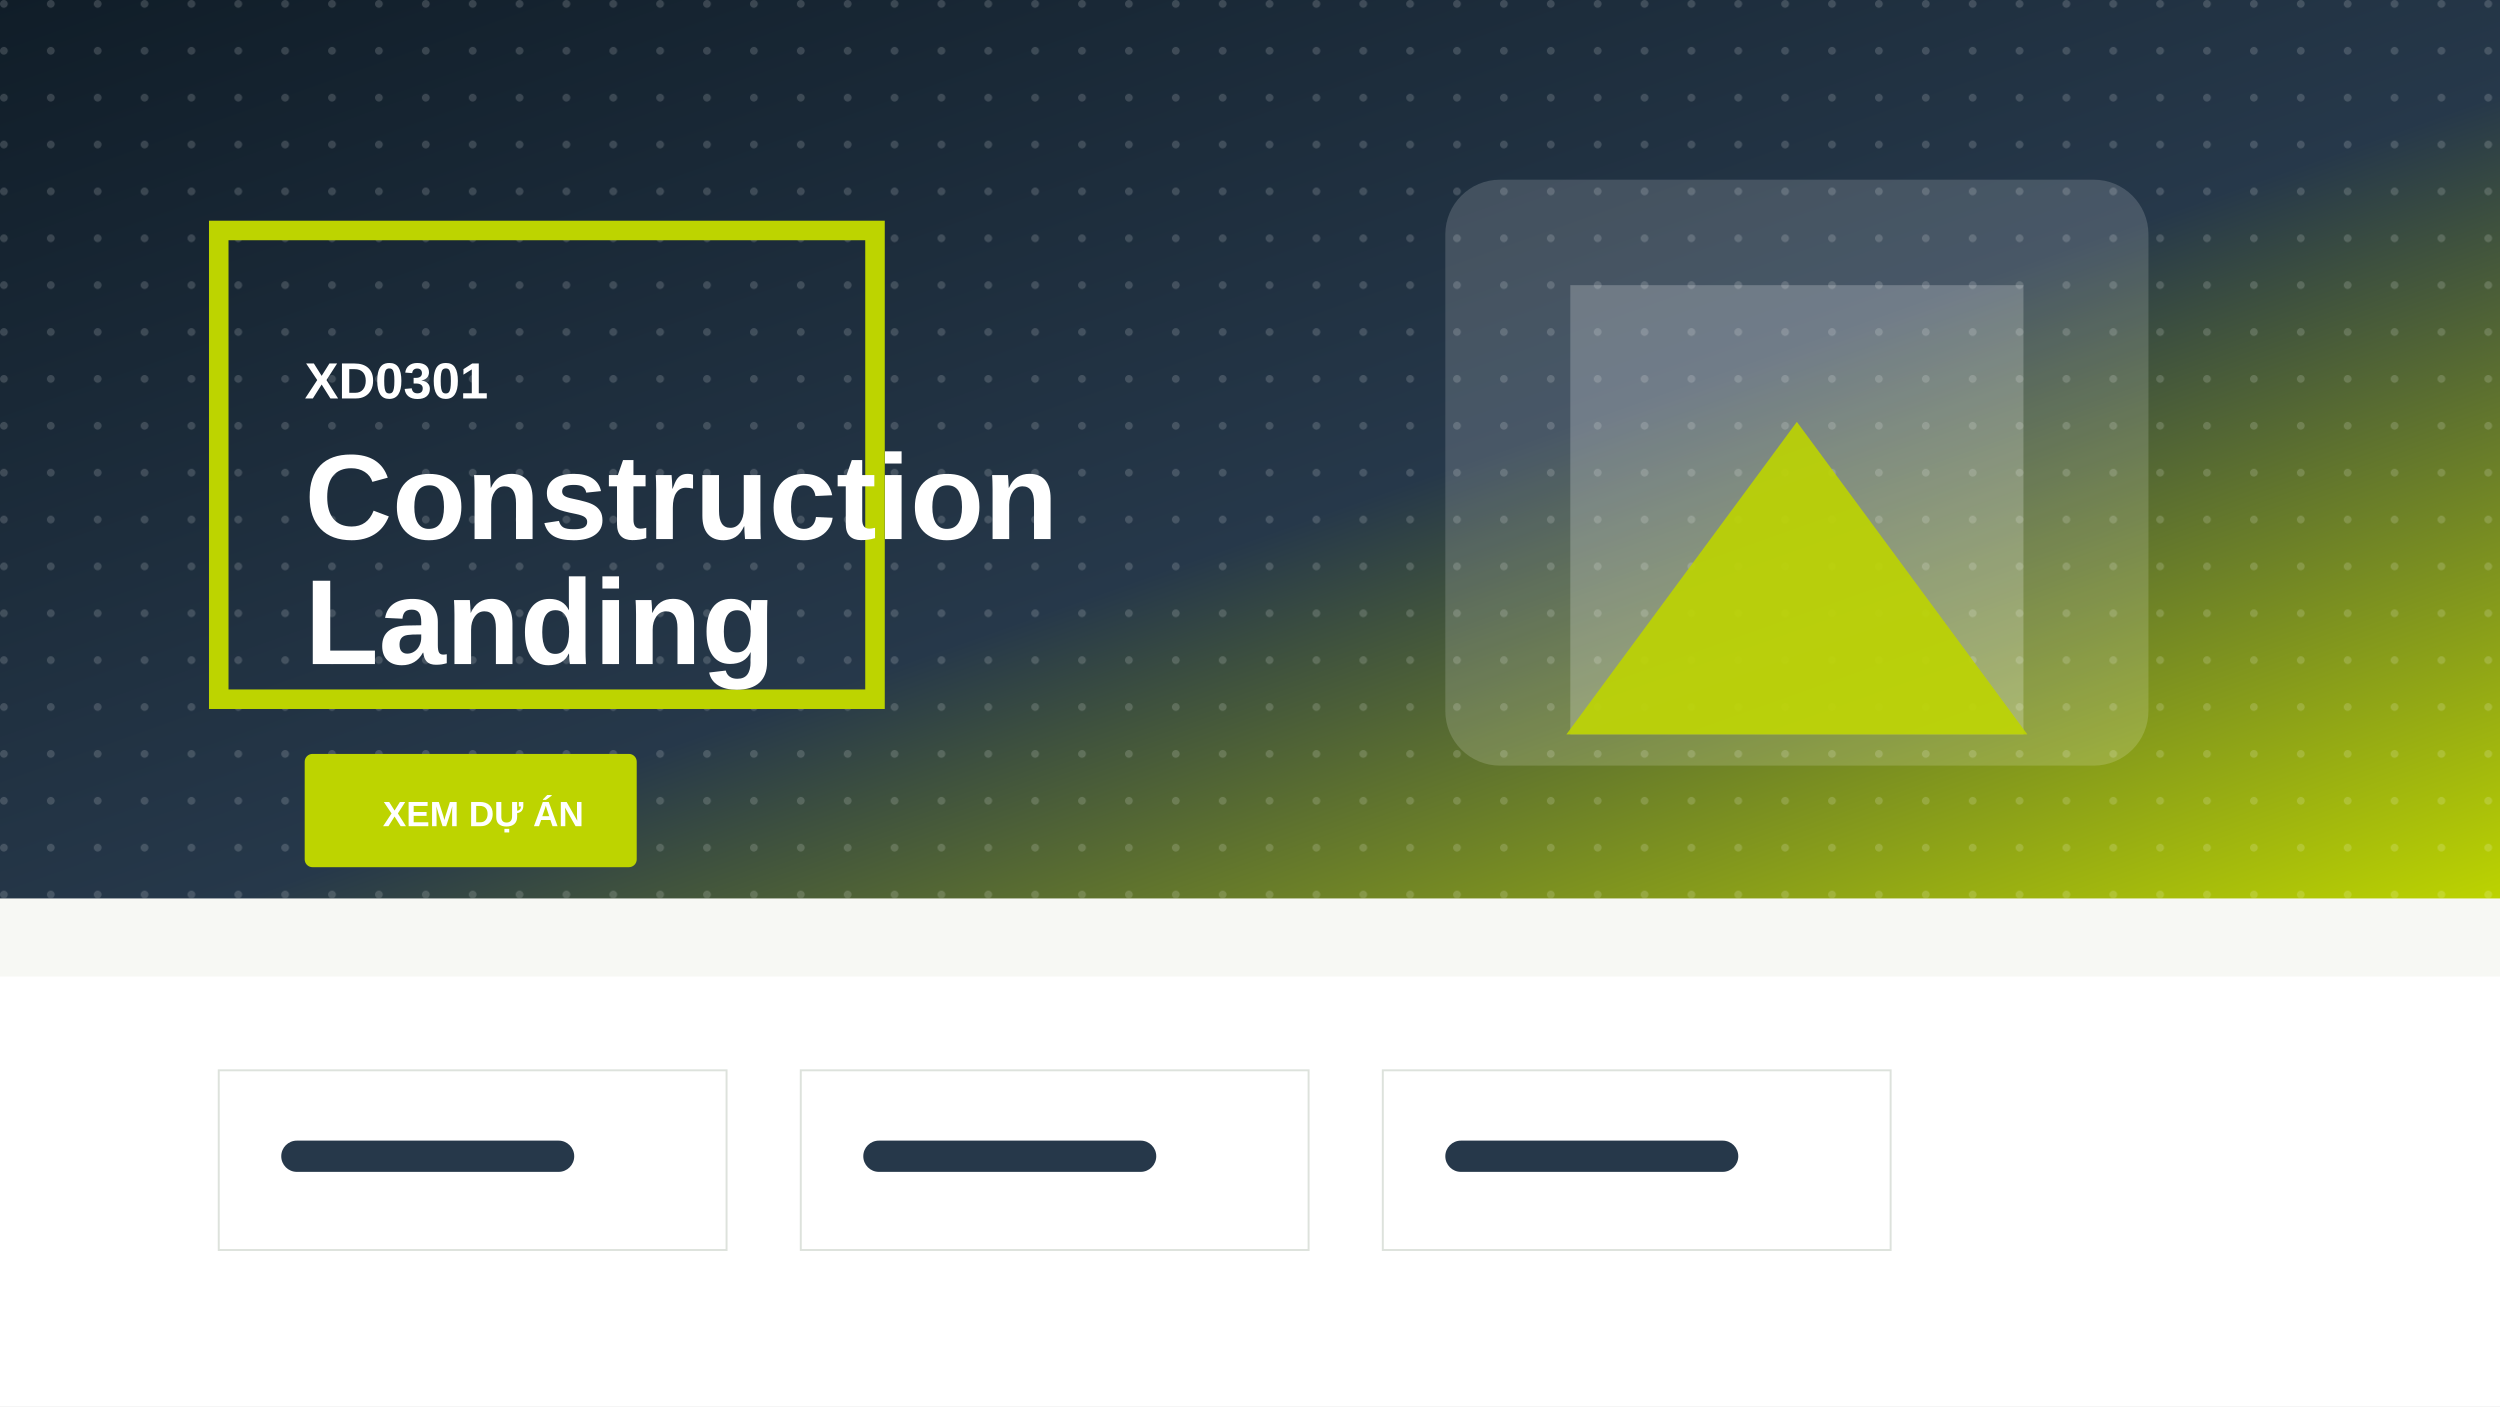
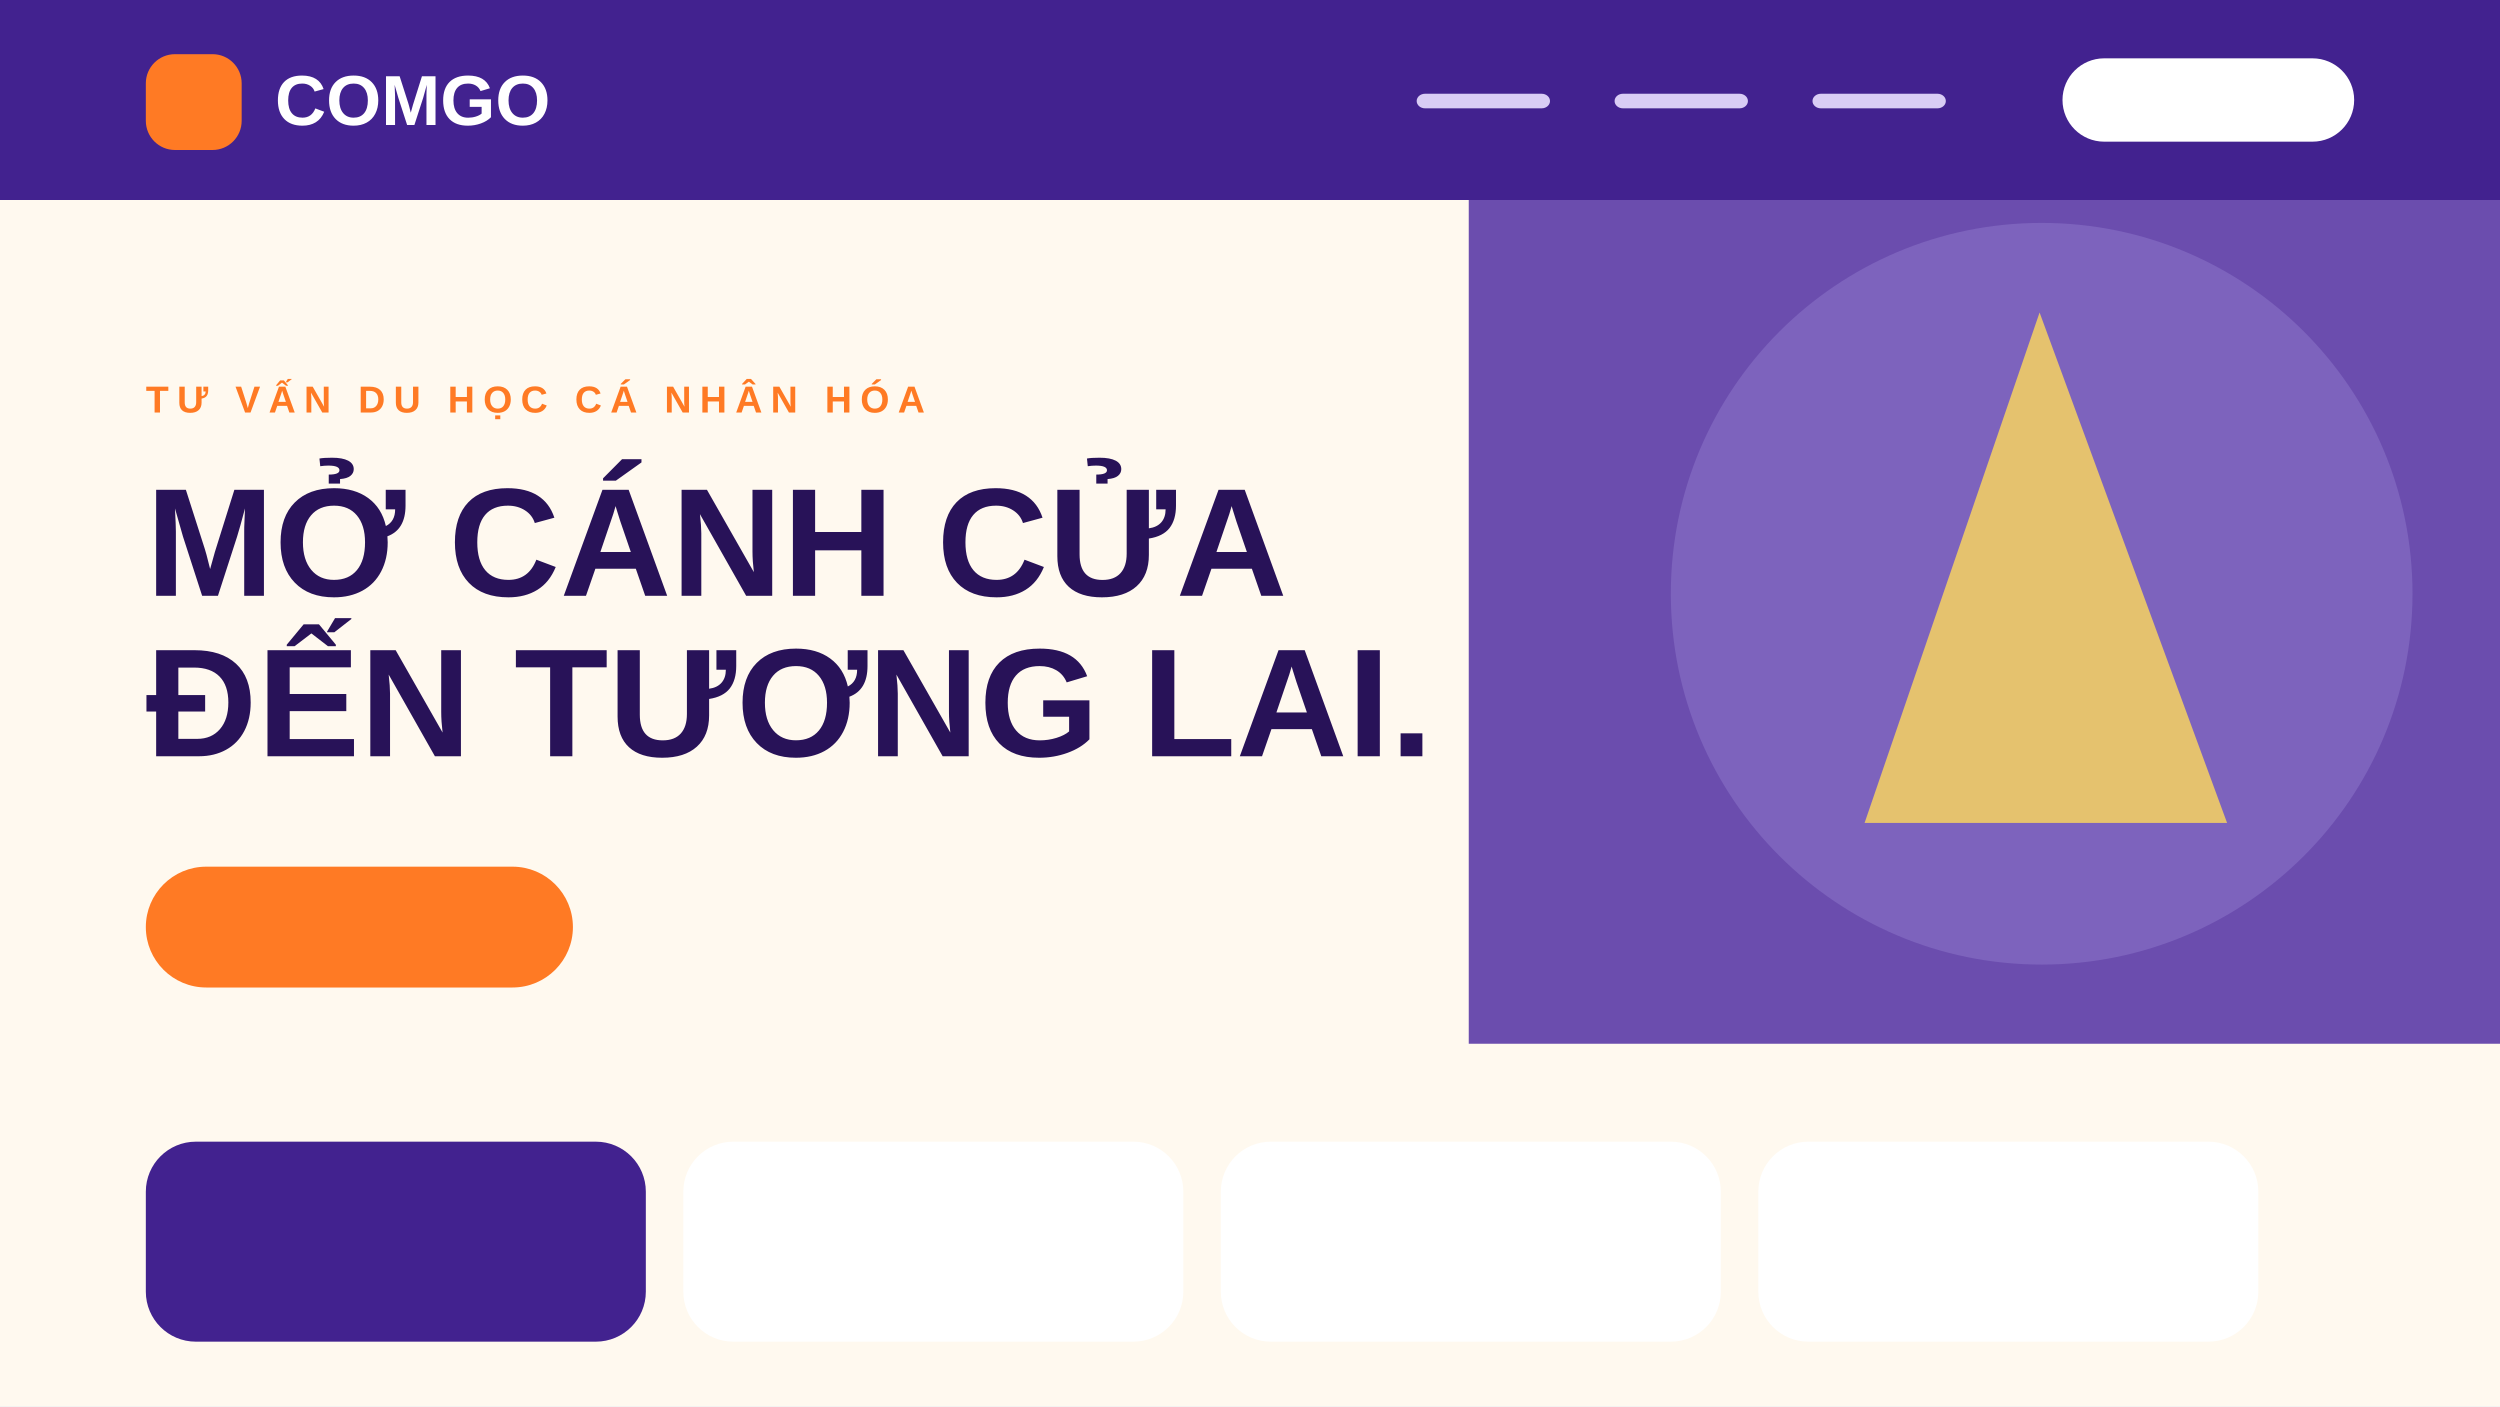
- <svg xmlns="http://www.w3.org/2000/svg" width="1280" height="720" viewBox="0 0 1280 720" role="img" aria-label="XD0301 construction landing cover">
-   <defs>
-     <linearGradient id="bg" x1="0" y1="0" x2="1" y2="1">
-       <stop offset="0" stop-color="#101d28" />
-       <stop offset=".55" stop-color="#26384a" />
-       <stop offset="1" stop-color="#bdd400" />
-     </linearGradient>
-     <pattern id="dots" width="24" height="24" patternUnits="userSpaceOnUse">
-       <circle cx="2" cy="2" r="2" fill="#ffffff" opacity=".16" />
-     </pattern>
-   </defs>
-   <rect width="1280" height="720" fill="#f7f8f4" />
-   <rect width="1280" height="460" fill="url(#bg)" />
-   <rect width="1280" height="460" fill="url(#dots)" />
-   <rect x="112" y="118" width="336" height="240" fill="none" stroke="#bdd400" stroke-width="10" />
-   <text x="156" y="204" fill="#ffffff" font-family="Arial, sans-serif" font-size="26" font-weight="700">XD0301</text>
-   <text x="156" y="276" fill="#ffffff" font-family="Arial, sans-serif" font-size="62" font-weight="800">Construction</text>
-   <text x="156" y="340" fill="#ffffff" font-family="Arial, sans-serif" font-size="62" font-weight="800">Landing</text>
-   <rect x="156" y="386" width="170" height="58" rx="4" fill="#bdd400" />
-   <text x="196" y="423" fill="#ffffff" font-family="Arial, sans-serif" font-size="18" font-weight="800">XEM DỰ ÁN</text>
-   <rect x="740" y="92" width="360" height="300" rx="28" fill="#ffffff" opacity=".16" />
-   <rect x="804" y="146" width="232" height="230" fill="#ffffff" opacity=".22" />
-   <path d="M802 376 L920 216 L1038 376 Z" fill="#bdd400" opacity=".9" />
-   <rect x="0" y="500" width="1280" height="220" fill="#ffffff" />
-   <rect x="112" y="548" width="260" height="92" fill="#fff" stroke="#dde2dc" />
-   <rect x="410" y="548" width="260" height="92" fill="#fff" stroke="#dde2dc" />
-   <rect x="708" y="548" width="260" height="92" fill="#fff" stroke="#dde2dc" />
-   <rect x="144" y="584" width="150" height="16" rx="8" fill="#26384a" />
-   <rect x="442" y="584" width="150" height="16" rx="8" fill="#26384a" />
-   <rect x="740" y="584" width="150" height="16" rx="8" fill="#26384a" />
+ <svg xmlns="http://www.w3.org/2000/svg" width="1200" height="675" viewBox="0 0 1200 675" role="img" aria-label="XD0308 Comgo Education cover">
+   <rect width="1200" height="675" fill="#fff9ef" />
+   <rect width="1200" height="96" fill="#42228f" />
+   <rect x="70" y="26" width="46" height="46" rx="14" fill="#ff7a24" />
+   <text x="132" y="60" fill="#fff" font-family="Arial" font-size="34" font-weight="900">COMGO</text>
+   <g fill="#d9cdf5">
+     <rect x="680" y="45" width="64" height="7" rx="4" />
+     <rect x="775" y="45" width="64" height="7" rx="4" />
+     <rect x="870" y="45" width="64" height="7" rx="4" />
+   </g>
+   <rect x="990" y="28" width="140" height="40" rx="20" fill="#fff" />
+   <path d="M705 96h495v405H705z" fill="#6b4dae" />
+   <circle cx="980" cy="285" r="178" fill="#7d63bd" />
+   <path d="M895 395l84-245 90 245z" fill="#ffd95a" opacity=".8" />
+   <text x="70" y="198" fill="#ff7a24" font-family="Arial" font-size="18" font-weight="800" letter-spacing="4">TƯ VẤN DU HỌC CÁ NHÂN HÓA</text>
+   <text x="70" y="286" fill="#281258" font-family="Arial" font-size="74" font-weight="900">MỞ CÁNH CỬA</text>
+   <text x="70" y="363" fill="#281258" font-family="Arial" font-size="74" font-weight="900">ĐẾN TƯƠNG LAI.</text>
+   <rect x="70" y="416" width="205" height="58" rx="29" fill="#ff7a24" />
+   <g transform="translate(70 548)">
+     <rect width="240" height="96" rx="24" fill="#42228f" />
+     <rect x="258" width="240" height="96" rx="24" fill="#fff" />
+     <rect x="516" width="240" height="96" rx="24" fill="#fff" />
+     <rect x="774" width="240" height="96" rx="24" fill="#fff" />
+   </g>
</svg>
